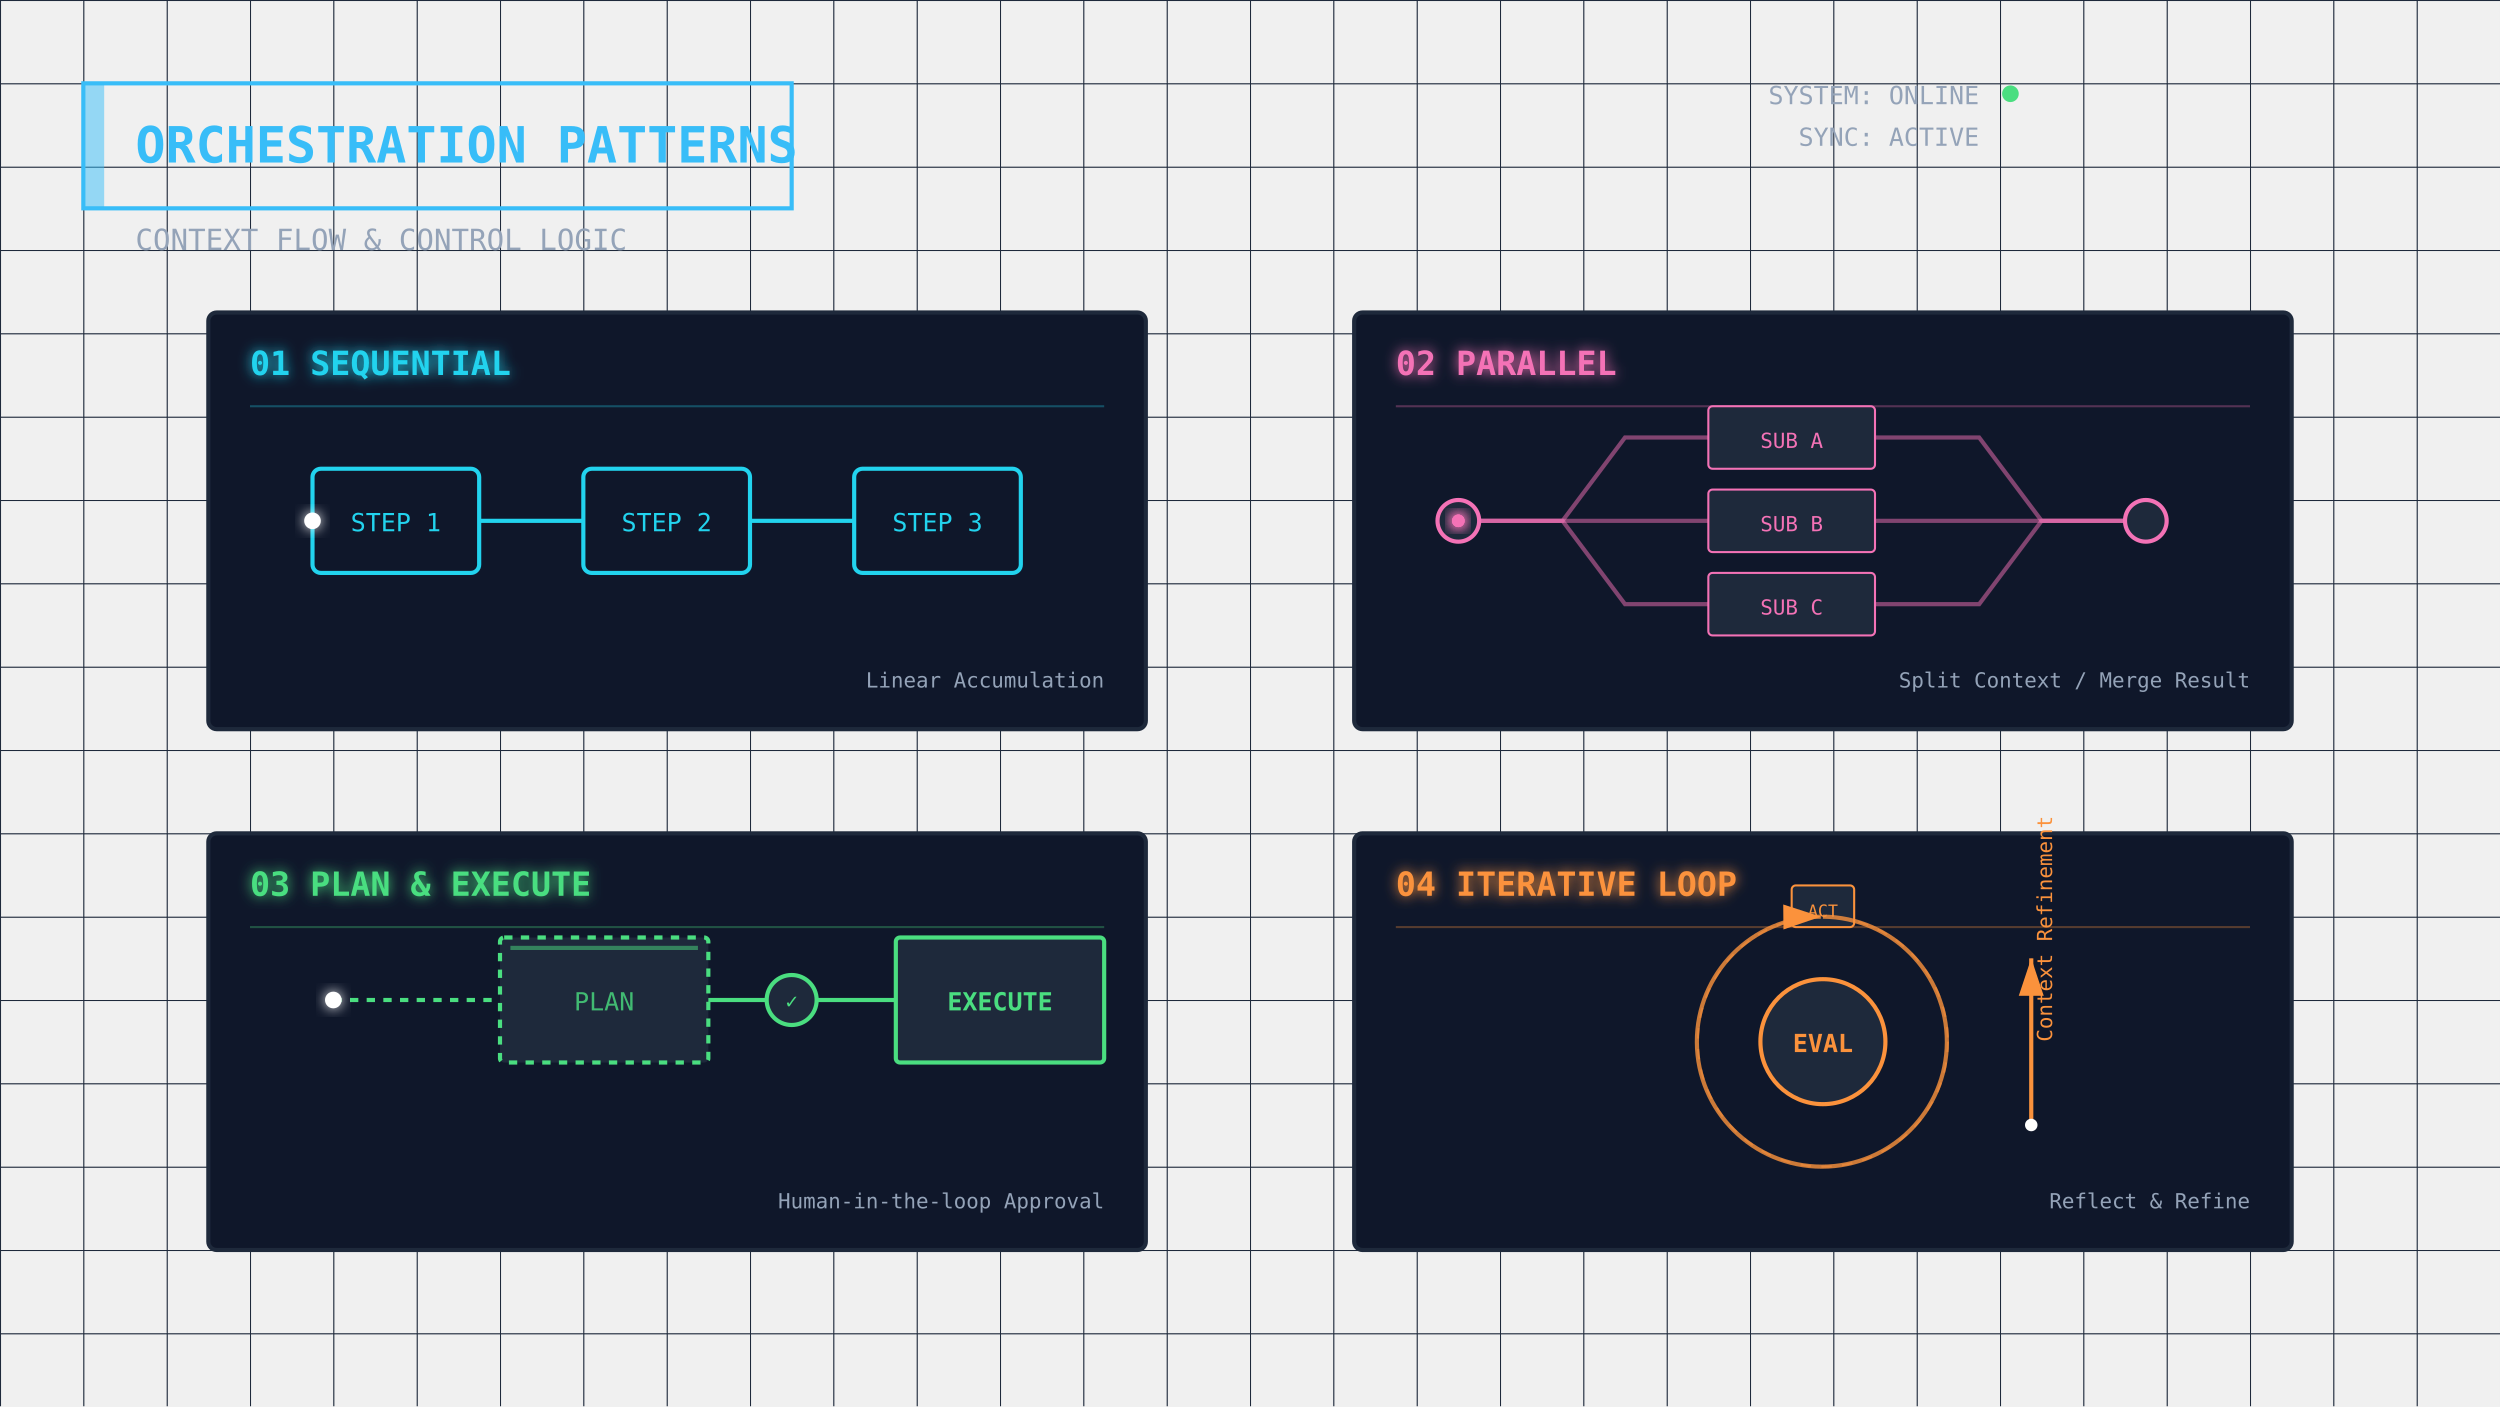
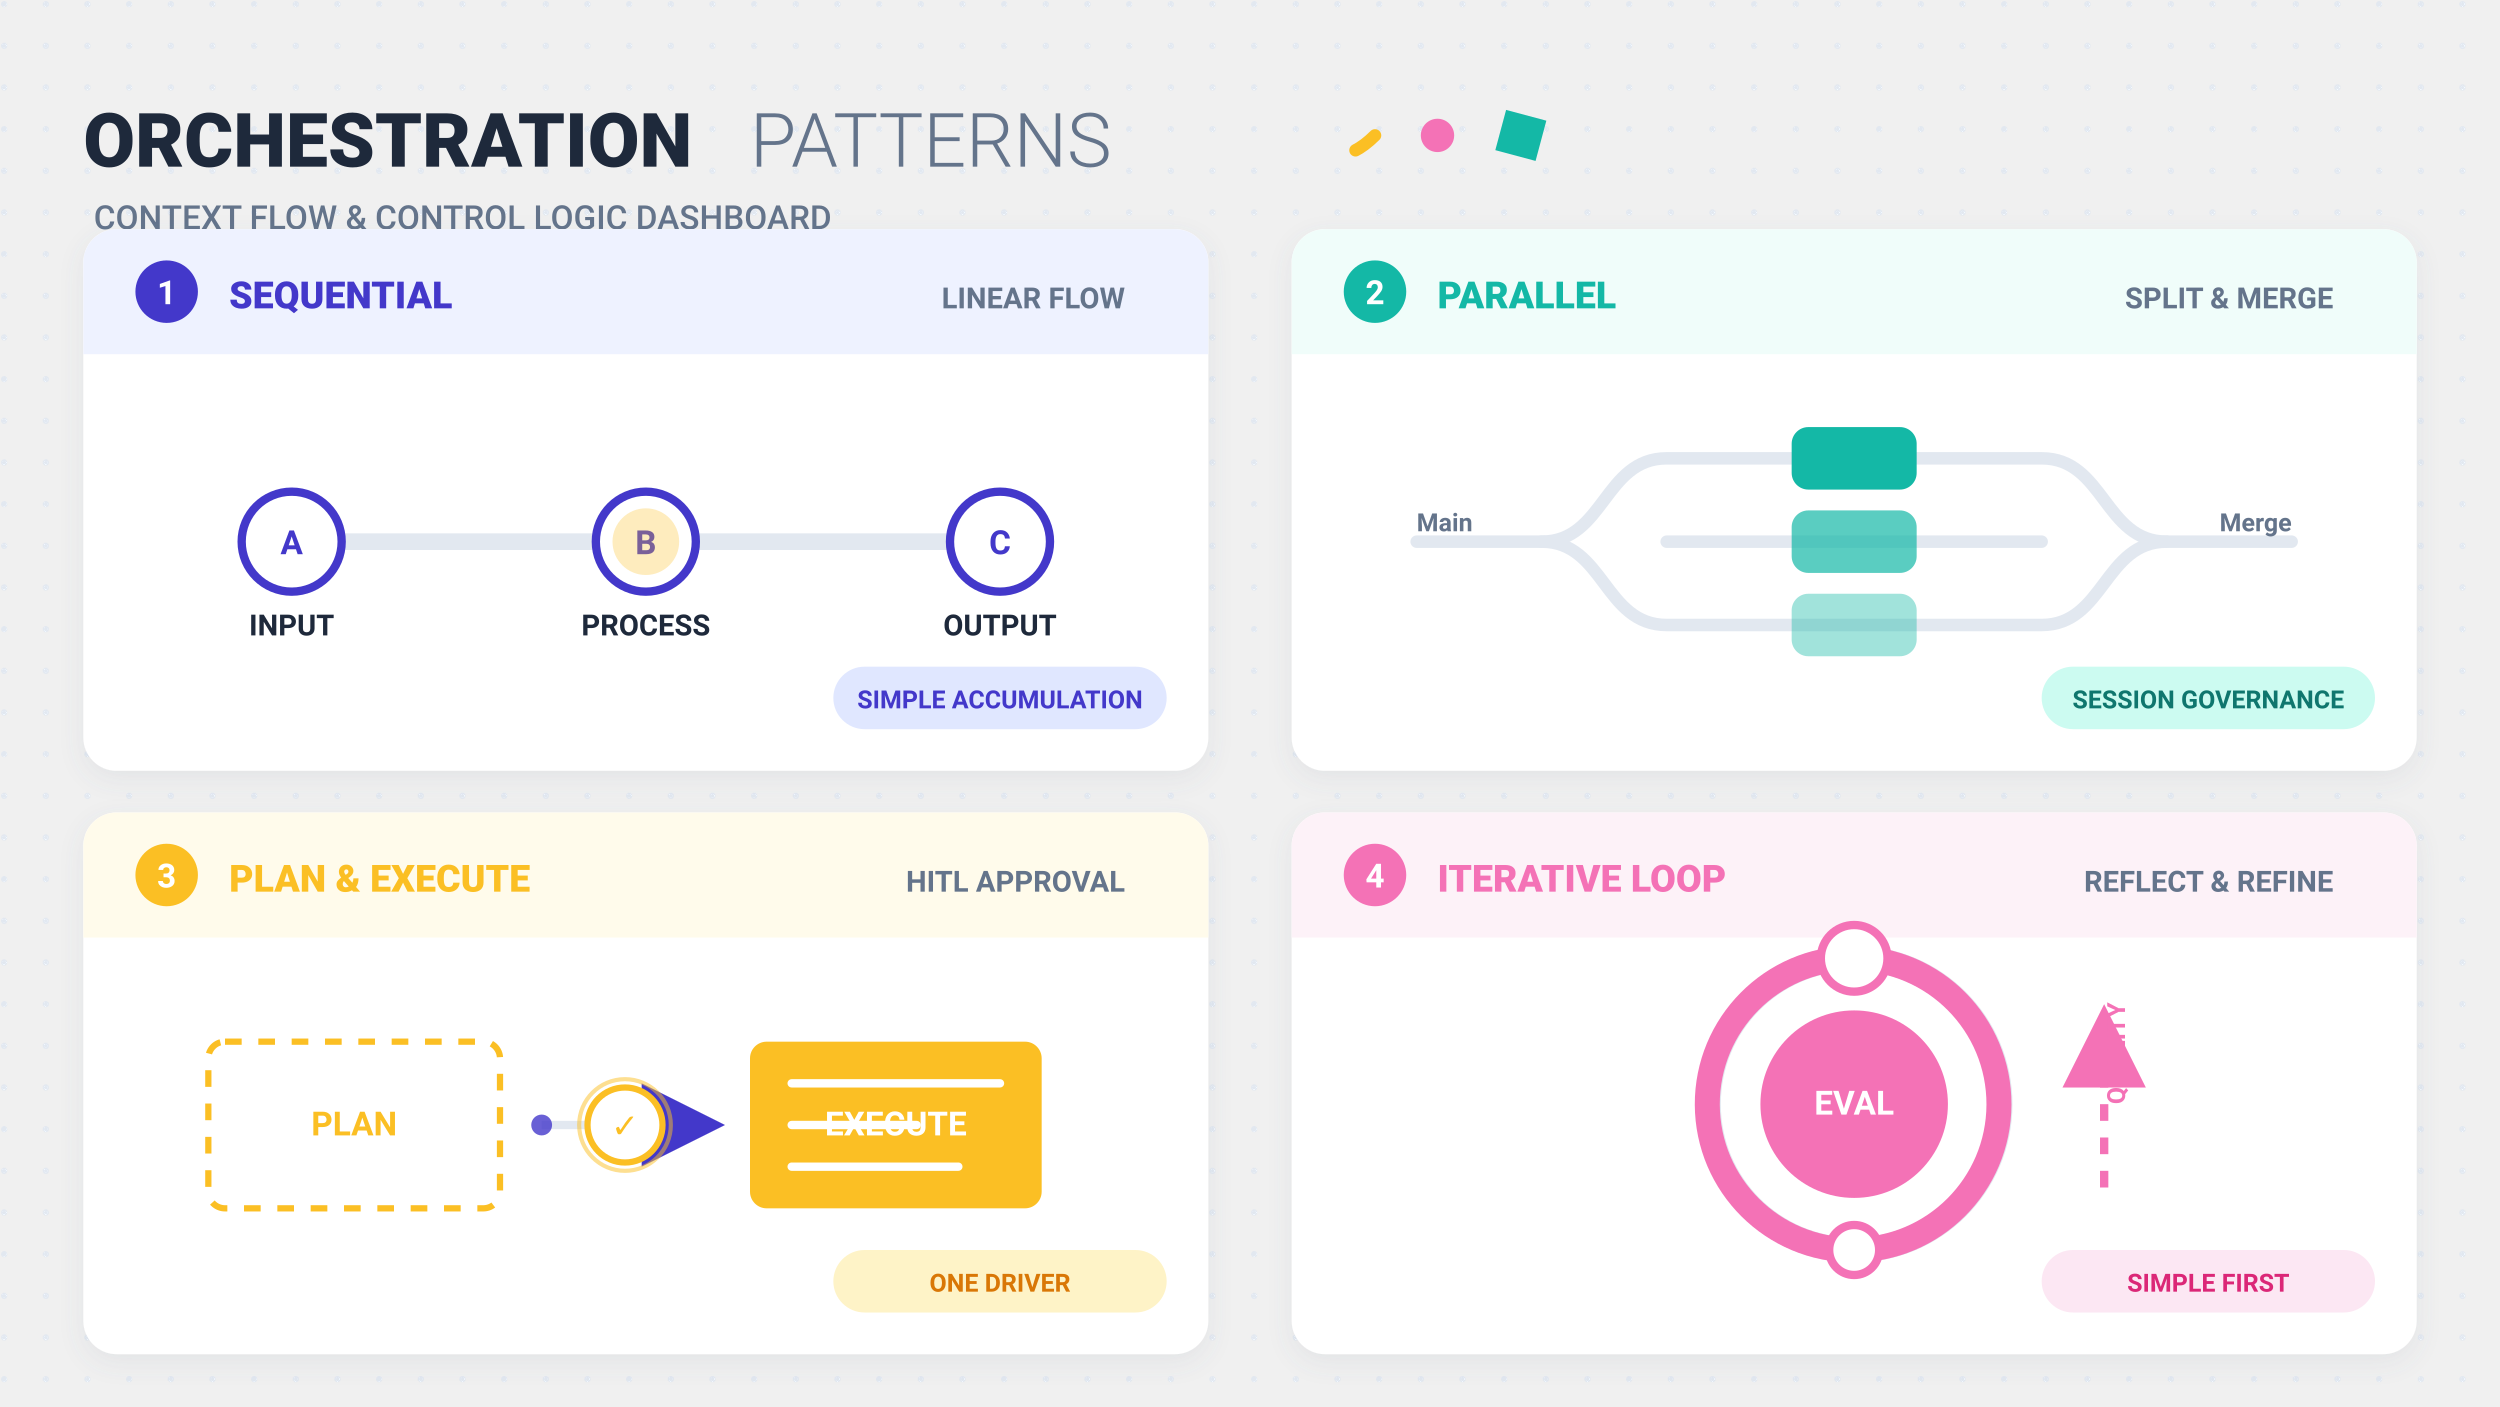
- <svg xmlns="http://www.w3.org/2000/svg" viewBox="0 0 1200 675" font-family="'JetBrains Mono', Consolas, monospace" style="background-color: #0f172a;">
+ <svg xmlns="http://www.w3.org/2000/svg" viewBox="0 0 1200 675" font-family="'Segoe UI', Roboto, Helvetica, Arial, sans-serif" style="background-color: #F8FAFC;">
  <defs>
-     <pattern id="grid" width="40" height="40" patternUnits="userSpaceOnUse">
-       <path d="M 40 0 L 0 0 0 40" fill="none" stroke="#1e293b" stroke-width="1" />
+     <filter id="card-shadow" x="-10%" y="-10%" width="120%" height="120%">
+       <feDropShadow dx="0" dy="4" stdDeviation="6" flood-color="#64748B" flood-opacity="0.1" />
+     </filter>
+     <pattern id="polka-dots" x="0" y="0" width="20" height="20" patternUnits="userSpaceOnUse">
+       <circle cx="2" cy="2" r="1.5" fill="#E2E8F0" />
    </pattern>
-     <filter id="glow" x="-50%" y="-50%" width="200%" height="200%">
-       <feGaussianBlur stdDeviation="3" result="coloredBlur" />
-       <feMerge>
-         <feMergeNode in="coloredBlur" />
-         <feMergeNode in="SourceGraphic" />
-       </feMerge>
-     </filter>
-     <marker id="arrow-cyan" markerWidth="10" markerHeight="10" refX="9" refY="3" orient="auto" markerUnits="strokeWidth">
-       <path d="M0,0 L0,6 L9,3 z" fill="#22d3ee" />
+     <marker id="arrow-blue" markerWidth="10" markerHeight="10" refX="8" refY="5" orient="auto">
+       <path d="M 0 0 L 10 5 L 0 10 z" fill="#4338CA" />
    </marker>
-     <marker id="arrow-pink" markerWidth="10" markerHeight="10" refX="9" refY="3" orient="auto" markerUnits="strokeWidth">
-       <path d="M0,0 L0,6 L9,3 z" fill="#f472b6" />
+     <marker id="arrow-pink" markerWidth="10" markerHeight="10" refX="8" refY="5" orient="auto">
+       <path d="M 0 0 L 10 5 L 0 10 z" fill="#F472B6" />
    </marker>
-     <marker id="arrow-green" markerWidth="10" markerHeight="10" refX="9" refY="3" orient="auto" markerUnits="strokeWidth">
-       <path d="M0,0 L0,6 L9,3 z" fill="#4ade80" />
-     </marker>
-     <marker id="arrow-orange" markerWidth="10" markerHeight="10" refX="9" refY="3" orient="auto" markerUnits="strokeWidth">
-       <path d="M0,0 L0,6 L9,3 z" fill="#fb923c" />
-     </marker>
-     <linearGradient id="grad-cyan" x1="0%" y1="0%" x2="100%" y2="0%">
-       <stop offset="0%" stop-color="#22d3ee" stop-opacity="0.1" />
-       <stop offset="100%" stop-color="#22d3ee" stop-opacity="0.3" />
-     </linearGradient>
  </defs>
-   <rect width="100%" height="100%" fill="url(#grid)" />
+   <rect width="100%" height="100%" fill="url(#polka-dots)" />
  <g transform="translate(40, 40)">
-     <rect x="0" y="0" width="340" height="60" fill="none" stroke="#38bdf8" stroke-width="2" />
-     <rect x="0" y="0" width="10" height="60" fill="#38bdf8" opacity="0.5" />
-     <text x="25" y="38" fill="#38bdf8" font-size="24" font-weight="bold">ORCHESTRATION PATTERNS</text>
-     <text x="25" y="80" fill="#94a3b8" font-size="14">CONTEXT FLOW &amp; CONTROL LOGIC</text>
+     <text x="0" y="40" font-size="36" font-weight="900" fill="#1E293B">ORCHESTRATION</text>
+     <text x="320" y="40" font-size="36" font-weight="300" fill="#64748B">PATTERNS</text>
+     <text x="5" y="70" font-size="16" fill="#64748B" font-weight="500">CONTEXT FLOW &amp; CONTROL LOGIC DASHBOARD</text>
+     <path d="M 540 25 Q 560 5 580 25 T 620 25" fill="none" stroke="#FBBF24" stroke-width="6" stroke-linecap="round" stroke-dasharray="80" stroke-dashoffset="80">
+       <animate attributeName="stroke-dashoffset" values="80;0;80" dur="4s" repeatCount="indefinite" />
+     </path>
+     <circle cx="650" cy="25" r="8" fill="#F472B6">
+       <animate attributeName="r" values="8;10;8" dur="2s" repeatCount="indefinite" />
+     </circle>
+     <rect x="680" y="15" width="20" height="20" transform="rotate(15 690 25)" fill="#14B8A6">
+       <animateTransform attributeName="transform" type="rotate" values="15 690 25;25 690 25;15 690 25" dur="3s" repeatCount="indefinite" />
+     </rect>
  </g>
-   <g transform="translate(950, 40)">
-     <text x="0" y="10" fill="#94a3b8" font-size="12" text-anchor="end">SYSTEM: ONLINE</text>
-     <text x="0" y="30" fill="#94a3b8" font-size="12" text-anchor="end">SYNC: ACTIVE</text>
-     <circle cx="15" cy="5" r="4" fill="#4ade80">
-       <animate attributeName="opacity" values="1;0.3;1" dur="2s" repeatCount="indefinite" />
-     </circle>
+   <g transform="translate(40, 110)">
+     <rect width="540" height="260" rx="16" fill="#FFFFFF" filter="url(#card-shadow)" />
+     <path d="M 0 16 A 16 16 0 0 1 16 0 L 524 0 A 16 16 0 0 1 540 16 L 540 60 L 0 60 Z" fill="#EEF2FF" />
+     <circle cx="40" cy="30" r="15" fill="#4338CA" />
+     <text x="40" y="36" font-size="16" font-weight="bold" fill="#FFFFFF" text-anchor="middle">1</text>
+     <text x="70" y="38" font-size="18" font-weight="800" fill="#4338CA">SEQUENTIAL</text>
+     <text x="500" y="38" font-size="14" font-weight="600" fill="#64748B" text-anchor="end">LINEAR FLOW</text>
+     <g transform="translate(60, 100)">
+       <line x1="40" y1="50" x2="380" y2="50" stroke="#E2E8F0" stroke-width="8" stroke-linecap="round" />
+       <line x1="40" y1="50" x2="380" y2="50" stroke="#4338CA" stroke-width="8" stroke-linecap="round" stroke-dasharray="340" stroke-dashoffset="340">
+         <animate attributeName="stroke-dashoffset" values="340;0" dur="3s" repeatCount="indefinite" calcMode="spline" keySplines="0.4 0 0.2 1" />
+       </line>
+       <g>
+         <circle cx="40" cy="50" r="24" fill="#FFFFFF" stroke="#4338CA" stroke-width="4" />
+         <text x="40" y="56" font-size="16" font-weight="bold" fill="#4338CA" text-anchor="middle">A</text>
+         <text x="40" y="95" font-size="14" font-weight="600" fill="#1E293B" text-anchor="middle">INPUT</text>
+       </g>
+       <g>
+         <circle cx="210" cy="50" r="24" fill="#FFFFFF" stroke="#4338CA" stroke-width="4" />
+         <text x="210" y="56" font-size="16" font-weight="bold" fill="#4338CA" text-anchor="middle">B</text>
+         <text x="210" y="95" font-size="14" font-weight="600" fill="#1E293B" text-anchor="middle">PROCESS</text>
+         <circle cx="210" cy="50" r="16" fill="#FBBF24" opacity="0.3">
+           <animate attributeName="r" values="16;30;16" dur="2s" repeatCount="indefinite" />
+           <animate attributeName="opacity" values="0.6;0;0.6" dur="2s" repeatCount="indefinite" />
+         </circle>
+       </g>
+       <g>
+         <circle cx="380" cy="50" r="24" fill="#FFFFFF" stroke="#4338CA" stroke-width="4" />
+         <text x="380" y="56" font-size="16" font-weight="bold" fill="#4338CA" text-anchor="middle">C</text>
+         <text x="380" y="95" font-size="14" font-weight="600" fill="#1E293B" text-anchor="middle">OUTPUT</text>
+       </g>
+     </g>
+     <rect x="360" y="210" width="160" height="30" rx="15" fill="#E0E7FF" />
+     <text x="440" y="230" font-size="12" font-weight="bold" fill="#4338CA" text-anchor="middle">SIMPLE ACCUMULATION</text>
  </g>
-   <g transform="translate(100, 150)">
-     <rect x="0" y="0" width="450" height="200" rx="4" fill="#0f172a" stroke="#1e293b" stroke-width="2" />
-     <text x="20" y="30" fill="#22d3ee" font-size="16" font-weight="bold" filter="url(#glow)">01 SEQUENTIAL</text>
-     <line x1="20" y1="45" x2="430" y2="45" stroke="#22d3ee" stroke-width="1" opacity="0.3" />
-     <g transform="translate(50, 100)">
-       <rect x="0" y="-25" width="80" height="50" rx="4" fill="#0f172a" stroke="#22d3ee" stroke-width="2" />
-       <text x="40" y="5" fill="#22d3ee" font-size="12" text-anchor="middle">STEP 1</text>
-       <rect x="130" y="-25" width="80" height="50" rx="4" fill="#0f172a" stroke="#22d3ee" stroke-width="2" />
-       <text x="170" y="5" fill="#22d3ee" font-size="12" text-anchor="middle">STEP 2</text>
-       <rect x="260" y="-25" width="80" height="50" rx="4" fill="#0f172a" stroke="#22d3ee" stroke-width="2" />
-       <text x="300" y="5" fill="#22d3ee" font-size="12" text-anchor="middle">STEP 3</text>
-       <line x1="80" y1="0" x2="130" y2="0" stroke="#22d3ee" stroke-width="2" />
-       <line x1="210" y1="0" x2="260" y2="0" stroke="#22d3ee" stroke-width="2" />
-       <circle r="4" fill="#ffffff" filter="url(#glow)">
-         <animateMotion path="M 40 0 L 300 0" dur="3s" repeatCount="indefinite" keyPoints="0;0.33;0.33;0.66;0.66;1" keyTimes="0;0.2;0.4;0.6;0.8;1" calcMode="linear" />
+   <g transform="translate(620, 110)">
+     <rect width="540" height="260" rx="16" fill="#FFFFFF" filter="url(#card-shadow)" />
+     <path d="M 0 16 A 16 16 0 0 1 16 0 L 524 0 A 16 16 0 0 1 540 16 L 540 60 L 0 60 Z" fill="#F0FDFA" />
+     <circle cx="40" cy="30" r="15" fill="#14B8A6" />
+     <text x="40" y="36" font-size="16" font-weight="bold" fill="#FFFFFF" text-anchor="middle">2</text>
+     <text x="70" y="38" font-size="18" font-weight="800" fill="#14B8A6">PARALLEL</text>
+     <text x="500" y="38" font-size="14" font-weight="600" fill="#64748B" text-anchor="end">SPLIT &amp; MERGE</text>
+     <g transform="translate(60, 90)">
+       <path d="M 0 60 L 60 60 C 90 60 90 20 120 20 L 300 20 C 330 20 330 60 360 60 L 420 60" fill="none" stroke="#E2E8F0" stroke-width="6" stroke-linecap="round" />
+       <path d="M 120 60 L 300 60" fill="none" stroke="#E2E8F0" stroke-width="6" stroke-linecap="round" />
+       <path d="M 60 60 C 90 60 90 100 120 100 L 300 100 C 330 100 330 60 360 60" fill="none" stroke="#E2E8F0" stroke-width="6" stroke-linecap="round" />
+       <rect x="180" y="5" width="60" height="30" rx="8" fill="#14B8A6">
+         <animate attributeName="x" values="120;240" dur="2s" repeatCount="indefinite" calcMode="spline" keySplines="0.4 0 0.2 1" />
+       </rect>
+       <rect x="180" y="45" width="60" height="30" rx="8" fill="#14B8A6" opacity="0.7">
+         <animate attributeName="x" values="120;240" dur="2s" begin="0.2s" repeatCount="indefinite" calcMode="spline" keySplines="0.4 0 0.2 1" />
+       </rect>
+       <rect x="180" y="85" width="60" height="30" rx="8" fill="#14B8A6" opacity="0.4">
+         <animate attributeName="x" values="120;240" dur="2s" begin="0.4s" repeatCount="indefinite" calcMode="spline" keySplines="0.4 0 0.2 1" />
+       </rect>
+       <text x="0" y="55" font-size="12" font-weight="bold" fill="#64748B">Main</text>
+       <text x="420" y="55" font-size="12" font-weight="bold" fill="#64748B" text-anchor="end">Merge</text>
+     </g>
+     <rect x="360" y="210" width="160" height="30" rx="15" fill="#CCFBF1" />
+     <text x="440" y="230" font-size="12" font-weight="bold" fill="#0F766E" text-anchor="middle">SESSION GOVERNANCE</text>
+   </g>
+   <g transform="translate(40, 390)">
+     <rect width="540" height="260" rx="16" fill="#FFFFFF" filter="url(#card-shadow)" />
+     <path d="M 0 16 A 16 16 0 0 1 16 0 L 524 0 A 16 16 0 0 1 540 16 L 540 60 L 0 60 Z" fill="#FFFBEB" />
+     <circle cx="40" cy="30" r="15" fill="#FBBF24" />
+     <text x="40" y="36" font-size="16" font-weight="bold" fill="#FFFFFF" text-anchor="middle">3</text>
+     <text x="70" y="38" font-size="18" font-weight="800" fill="#FBBF24">PLAN &amp; EXECUTE</text>
+     <text x="500" y="38" font-size="14" font-weight="600" fill="#64748B" text-anchor="end">HITL APPROVAL</text>
+     <g transform="translate(60, 90)">
+       <rect x="0" y="20" width="140" height="80" rx="8" fill="none" stroke="#FBBF24" stroke-width="3" stroke-dasharray="8,8" />
+       <text x="70" y="65" font-size="16" font-weight="bold" fill="#FBBF24" text-anchor="middle">PLAN</text>
+       <path d="M 160 60 L 240 60" stroke="#E2E8F0" stroke-width="4" marker-end="url(#arrow-blue)" />
+       <circle cx="160" cy="60" r="5" fill="#4338CA" opacity="0.8">
+         <animate attributeName="cx" values="160;240" dur="1.5s" repeatCount="indefinite" />
+         <animate attributeName="opacity" values="0;1;1;0" keyTimes="0;0.1;0.8;1" dur="1.5s" repeatCount="indefinite" />
      </circle>
-       <rect x="0" y="-25" width="80" height="50" rx="4" fill="#22d3ee" opacity="0">
-         <animate attributeName="opacity" values="0;0.3;0;0;0;0" dur="3s" repeatCount="indefinite" />
-       </rect>
-       <rect x="130" y="-25" width="80" height="50" rx="4" fill="#22d3ee" opacity="0">
-         <animate attributeName="opacity" values="0;0;0.3;0;0;0" dur="3s" repeatCount="indefinite" />
-       </rect>
-       <rect x="260" y="-25" width="80" height="50" rx="4" fill="#22d3ee" opacity="0">
-         <animate attributeName="opacity" values="0;0;0;0;0.3;0" dur="3s" repeatCount="indefinite" />
-       </rect>
+       <circle cx="200" cy="60" r="18" fill="#FFFFFF" stroke="#FBBF24" stroke-width="3" />
+       <text x="200" y="66" font-size="16" fill="#FBBF24" text-anchor="middle">✓</text>
+       <circle cx="200" cy="60" r="22" fill="none" stroke="#FBBF24" stroke-width="2" opacity="0.5">
+         <animate attributeName="r" values="18;30" dur="1.5s" repeatCount="indefinite" />
+         <animate attributeName="opacity" values="1;0" dur="1.5s" repeatCount="indefinite" />
+       </circle>
+       <rect x="260" y="20" width="140" height="80" rx="8" fill="#FBBF24" stroke="none" />
+       <text x="330" y="65" font-size="16" font-weight="bold" fill="#FFFFFF" text-anchor="middle">EXECUTE</text>
+       <path d="M 280 40 L 380 40" stroke="#FFFFFF" stroke-width="4" stroke-linecap="round" />
+       <path d="M 280 60 L 340 60" stroke="#FFFFFF" stroke-width="4" stroke-linecap="round" />
+       <path d="M 280 80 L 360 80" stroke="#FFFFFF" stroke-width="4" stroke-linecap="round" />
    </g>
-     <text x="430" y="180" fill="#94a3b8" font-size="10" text-anchor="end">Linear Accumulation</text>
+     <rect x="360" y="210" width="160" height="30" rx="15" fill="#FEF3C7" />
+     <text x="440" y="230" font-size="12" font-weight="bold" fill="#D97706" text-anchor="middle">ONE DRIVER</text>
  </g>
-   <g transform="translate(650, 150)">
-     <rect x="0" y="0" width="450" height="200" rx="4" fill="#0f172a" stroke="#1e293b" stroke-width="2" />
-     <text x="20" y="30" fill="#f472b6" font-size="16" font-weight="bold" filter="url(#glow)">02 PARALLEL</text>
-     <line x1="20" y1="45" x2="430" y2="45" stroke="#f472b6" stroke-width="1" opacity="0.3" />
-     <g transform="translate(50, 100)">
-       <circle cx="0" cy="0" r="10" fill="#1e293b" stroke="#f472b6" stroke-width="2" />
-       <path d="M 10 0 L 50 0 L 80 -40 L 250 -40 L 280 0 L 320 0" fill="none" stroke="#f472b6" stroke-width="2" opacity="0.5" />
-       <path d="M 10 0 L 320 0" fill="none" stroke="#f472b6" stroke-width="2" opacity="0.5" />
-       <path d="M 10 0 L 50 0 L 80 40 L 250 40 L 280 0 L 320 0" fill="none" stroke="#f472b6" stroke-width="2" opacity="0.5" />
-       <rect x="120" y="-55" width="80" height="30" rx="2" fill="#1e293b" stroke="#f472b6" stroke-width="1" />
-       <text x="160" y="-35" fill="#f472b6" font-size="10" text-anchor="middle">SUB A</text>
-       <rect x="120" y="-15" width="80" height="30" rx="2" fill="#1e293b" stroke="#f472b6" stroke-width="1" />
-       <text x="160" y="5" fill="#f472b6" font-size="10" text-anchor="middle">SUB B</text>
-       <rect x="120" y="25" width="80" height="30" rx="2" fill="#1e293b" stroke="#f472b6" stroke-width="1" />
-       <text x="160" y="45" fill="#f472b6" font-size="10" text-anchor="middle">SUB C</text>
-       <circle cx="330" cy="0" r="10" fill="#1e293b" stroke="#f472b6" stroke-width="2" />
-       <circle r="3" fill="#f472b6" filter="url(#glow)">
-         <animateMotion path="M 10 0 L 50 0 L 80 -40 L 250 -40 L 280 0 L 320 0" dur="2s" repeatCount="indefinite" />
-       </circle>
-       <circle r="3" fill="#f472b6" filter="url(#glow)">
-         <animateMotion path="M 10 0 L 320 0" dur="2s" repeatCount="indefinite" />
-       </circle>
-       <circle r="3" fill="#f472b6" filter="url(#glow)">
-         <animateMotion path="M 10 0 L 50 0 L 80 40 L 250 40 L 280 0 L 320 0" dur="2s" repeatCount="indefinite" />
-       </circle>
+   <g transform="translate(620, 390)">
+     <rect width="540" height="260" rx="16" fill="#FFFFFF" filter="url(#card-shadow)" />
+     <path d="M 0 16 A 16 16 0 0 1 16 0 L 524 0 A 16 16 0 0 1 540 16 L 540 60 L 0 60 Z" fill="#FDF2F8" />
+     <circle cx="40" cy="30" r="15" fill="#F472B6" />
+     <text x="40" y="36" font-size="16" font-weight="bold" fill="#FFFFFF" text-anchor="middle">4</text>
+     <text x="70" y="38" font-size="18" font-weight="800" fill="#F472B6">ITERATIVE LOOP</text>
+     <text x="500" y="38" font-size="14" font-weight="600" fill="#64748B" text-anchor="end">REFLECT &amp; REFINE</text>
+     <g transform="translate(270, 140)">
+       <circle cx="0" cy="0" r="70" fill="none" stroke="#E2E8F0" stroke-width="12" />
+       <path d="M 0 -70 A 70 70 0 1 1 -1 -70" fill="none" stroke="#F472B6" stroke-width="12" stroke-linecap="round">
+         <animateTransform attributeName="transform" type="rotate" from="0 0 0" to="360 0 0" dur="8s" repeatCount="indefinite" />
+       </path>
+       <circle cx="0" cy="0" r="45" fill="#F472B6" />
+       <text x="0" y="5" font-size="16" font-weight="bold" fill="#FFFFFF" text-anchor="middle">EVAL</text>
+       <g>
+         <circle cx="0" cy="-70" r="16" fill="#FFFFFF" stroke="#F472B6" stroke-width="4" />
+         <animateTransform attributeName="transform" type="rotate" from="0 0 0" to="360 0 0" dur="8s" repeatCount="indefinite" />
+       </g>
+       <g>
+         <circle cx="0" cy="70" r="12" fill="#FFFFFF" stroke="#F472B6" stroke-width="4" />
+         <animateTransform attributeName="transform" type="rotate" from="180 0 0" to="540 0 0" dur="8s" repeatCount="indefinite" />
+       </g>
+       <g transform="translate(120, 40)">
+         <path d="M 0 0 L 0 -80" stroke="#F472B6" stroke-width="4" stroke-dasharray="8,8" marker-end="url(#arrow-pink)">
+           <animate attributeName="stroke-dashoffset" values="0;16" dur="1s" repeatCount="indefinite" />
+         </path>
+         <text x="10" y="-40" font-size="12" font-weight="bold" fill="#F472B6" transform="rotate(-90 10 -40)">QUALITY</text>
+       </g>
    </g>
-     <text x="430" y="180" fill="#94a3b8" font-size="10" text-anchor="end">Split Context / Merge Result</text>
-   </g>
-   <g transform="translate(100, 400)">
-     <rect x="0" y="0" width="450" height="200" rx="4" fill="#0f172a" stroke="#1e293b" stroke-width="2" />
-     <text x="20" y="30" fill="#4ade80" font-size="16" font-weight="bold" filter="url(#glow)">03 PLAN &amp; EXECUTE</text>
-     <line x1="20" y1="45" x2="430" y2="45" stroke="#4ade80" stroke-width="1" opacity="0.3" />
-     <g transform="translate(60, 80)">
-       <path d="M 0 0 L 80 0" stroke="#4ade80" stroke-width="2" stroke-dasharray="4,4" />
-       <rect x="80" y="-30" width="100" height="60" rx="2" fill="#1e293b" stroke="#4ade80" stroke-width="2" stroke-dasharray="4,4" />
-       <text x="130" y="5" fill="#4ade80" font-size="12" text-anchor="middle" opacity="0.8">PLAN</text>
-       <path d="M 180 0 L 220 0" stroke="#4ade80" stroke-width="2" />
-       <circle cx="220" cy="0" r="12" fill="#1e293b" stroke="#4ade80" stroke-width="2" />
-       <text x="220" y="4" fill="#4ade80" font-size="10" text-anchor="middle">✓</text>
-       <path d="M 232 0 L 270 0" stroke="#4ade80" stroke-width="2" />
-       <rect x="270" y="-30" width="100" height="60" rx="2" fill="#1e293b" stroke="#4ade80" stroke-width="2" />
-       <text x="320" y="5" fill="#4ade80" font-size="12" text-anchor="middle" font-weight="bold">EXECUTE</text>
-       <line x1="85" y1="-25" x2="175" y2="-25" stroke="#4ade80" stroke-width="2" opacity="0.5">
-         <animate attributeName="y1" values="-25;25;-25" dur="3s" repeatCount="indefinite" />
-         <animate attributeName="y2" values="-25;25;-25" dur="3s" repeatCount="indefinite" />
-       </line>
-       <circle r="4" fill="#ffffff" filter="url(#glow)">
-         <animateMotion path="M 190 0 L 370 0" dur="3s" begin="1s" repeatCount="indefinite" />
-       </circle>
-     </g>
-     <text x="430" y="180" fill="#94a3b8" font-size="10" text-anchor="end">Human-in-the-loop Approval</text>
-   </g>
-   <g transform="translate(650, 400)">
-     <rect x="0" y="0" width="450" height="200" rx="4" fill="#0f172a" stroke="#1e293b" stroke-width="2" />
-     <text x="20" y="30" fill="#fb923c" font-size="16" font-weight="bold" filter="url(#glow)">04 ITERATIVE LOOP</text>
-     <line x1="20" y1="45" x2="430" y2="45" stroke="#fb923c" stroke-width="1" opacity="0.3" />
-     <g transform="translate(225, 100)">
-       <circle cx="0" cy="0" r="30" fill="#1e293b" stroke="#fb923c" stroke-width="2" />
-       <text x="0" y="5" fill="#fb923c" font-size="12" text-anchor="middle" font-weight="bold">EVAL</text>
-       <circle cx="0" cy="0" r="60" fill="none" stroke="#fb923c" stroke-width="1" stroke-dasharray="5,5" opacity="0.5" />
-       <g>
-         <rect x="-15" y="-75" width="30" height="20" rx="2" fill="#1e293b" stroke="#fb923c" stroke-width="1" />
-         <text x="0" y="-60" fill="#fb923c" font-size="8" text-anchor="middle">ACT</text>
-         <animateTransform attributeName="transform" type="rotate" from="0 0 0" to="360 0 0" dur="6s" repeatCount="indefinite" />
-       </g>
-       <path d="M 0 -60 A 60 60 0 1 1 -1 -60" fill="none" stroke="#fb923c" stroke-width="2" marker-end="url(#arrow-orange)" stroke-opacity="0.8">
-         <animateTransform attributeName="transform" type="rotate" from="0 0 0" to="360 0 0" dur="4s" repeatCount="indefinite" />
-       </path>
-       <path d="M 100 40 L 100 -40" stroke="#fb923c" stroke-width="2" marker-end="url(#arrow-orange)" />
-       <text x="110" y="0" fill="#fb923c" font-size="10" transform="rotate(-90 110 0)">Context Refinement</text>
-       <circle cx="100" cy="40" r="3" fill="#ffffff">
-         <animate attributeName="cy" values="40;-40" dur="2s" repeatCount="indefinite" />
-         <animate attributeName="opacity" values="1;0" dur="2s" repeatCount="indefinite" />
-       </circle>
-     </g>
-     <text x="430" y="180" fill="#94a3b8" font-size="10" text-anchor="end">Reflect &amp; Refine</text>
+     <rect x="360" y="210" width="160" height="30" rx="15" fill="#FCE7F3" />
+     <text x="440" y="230" font-size="12" font-weight="bold" fill="#DB2777" text-anchor="middle">SIMPLE FIRST</text>
  </g>
</svg>
